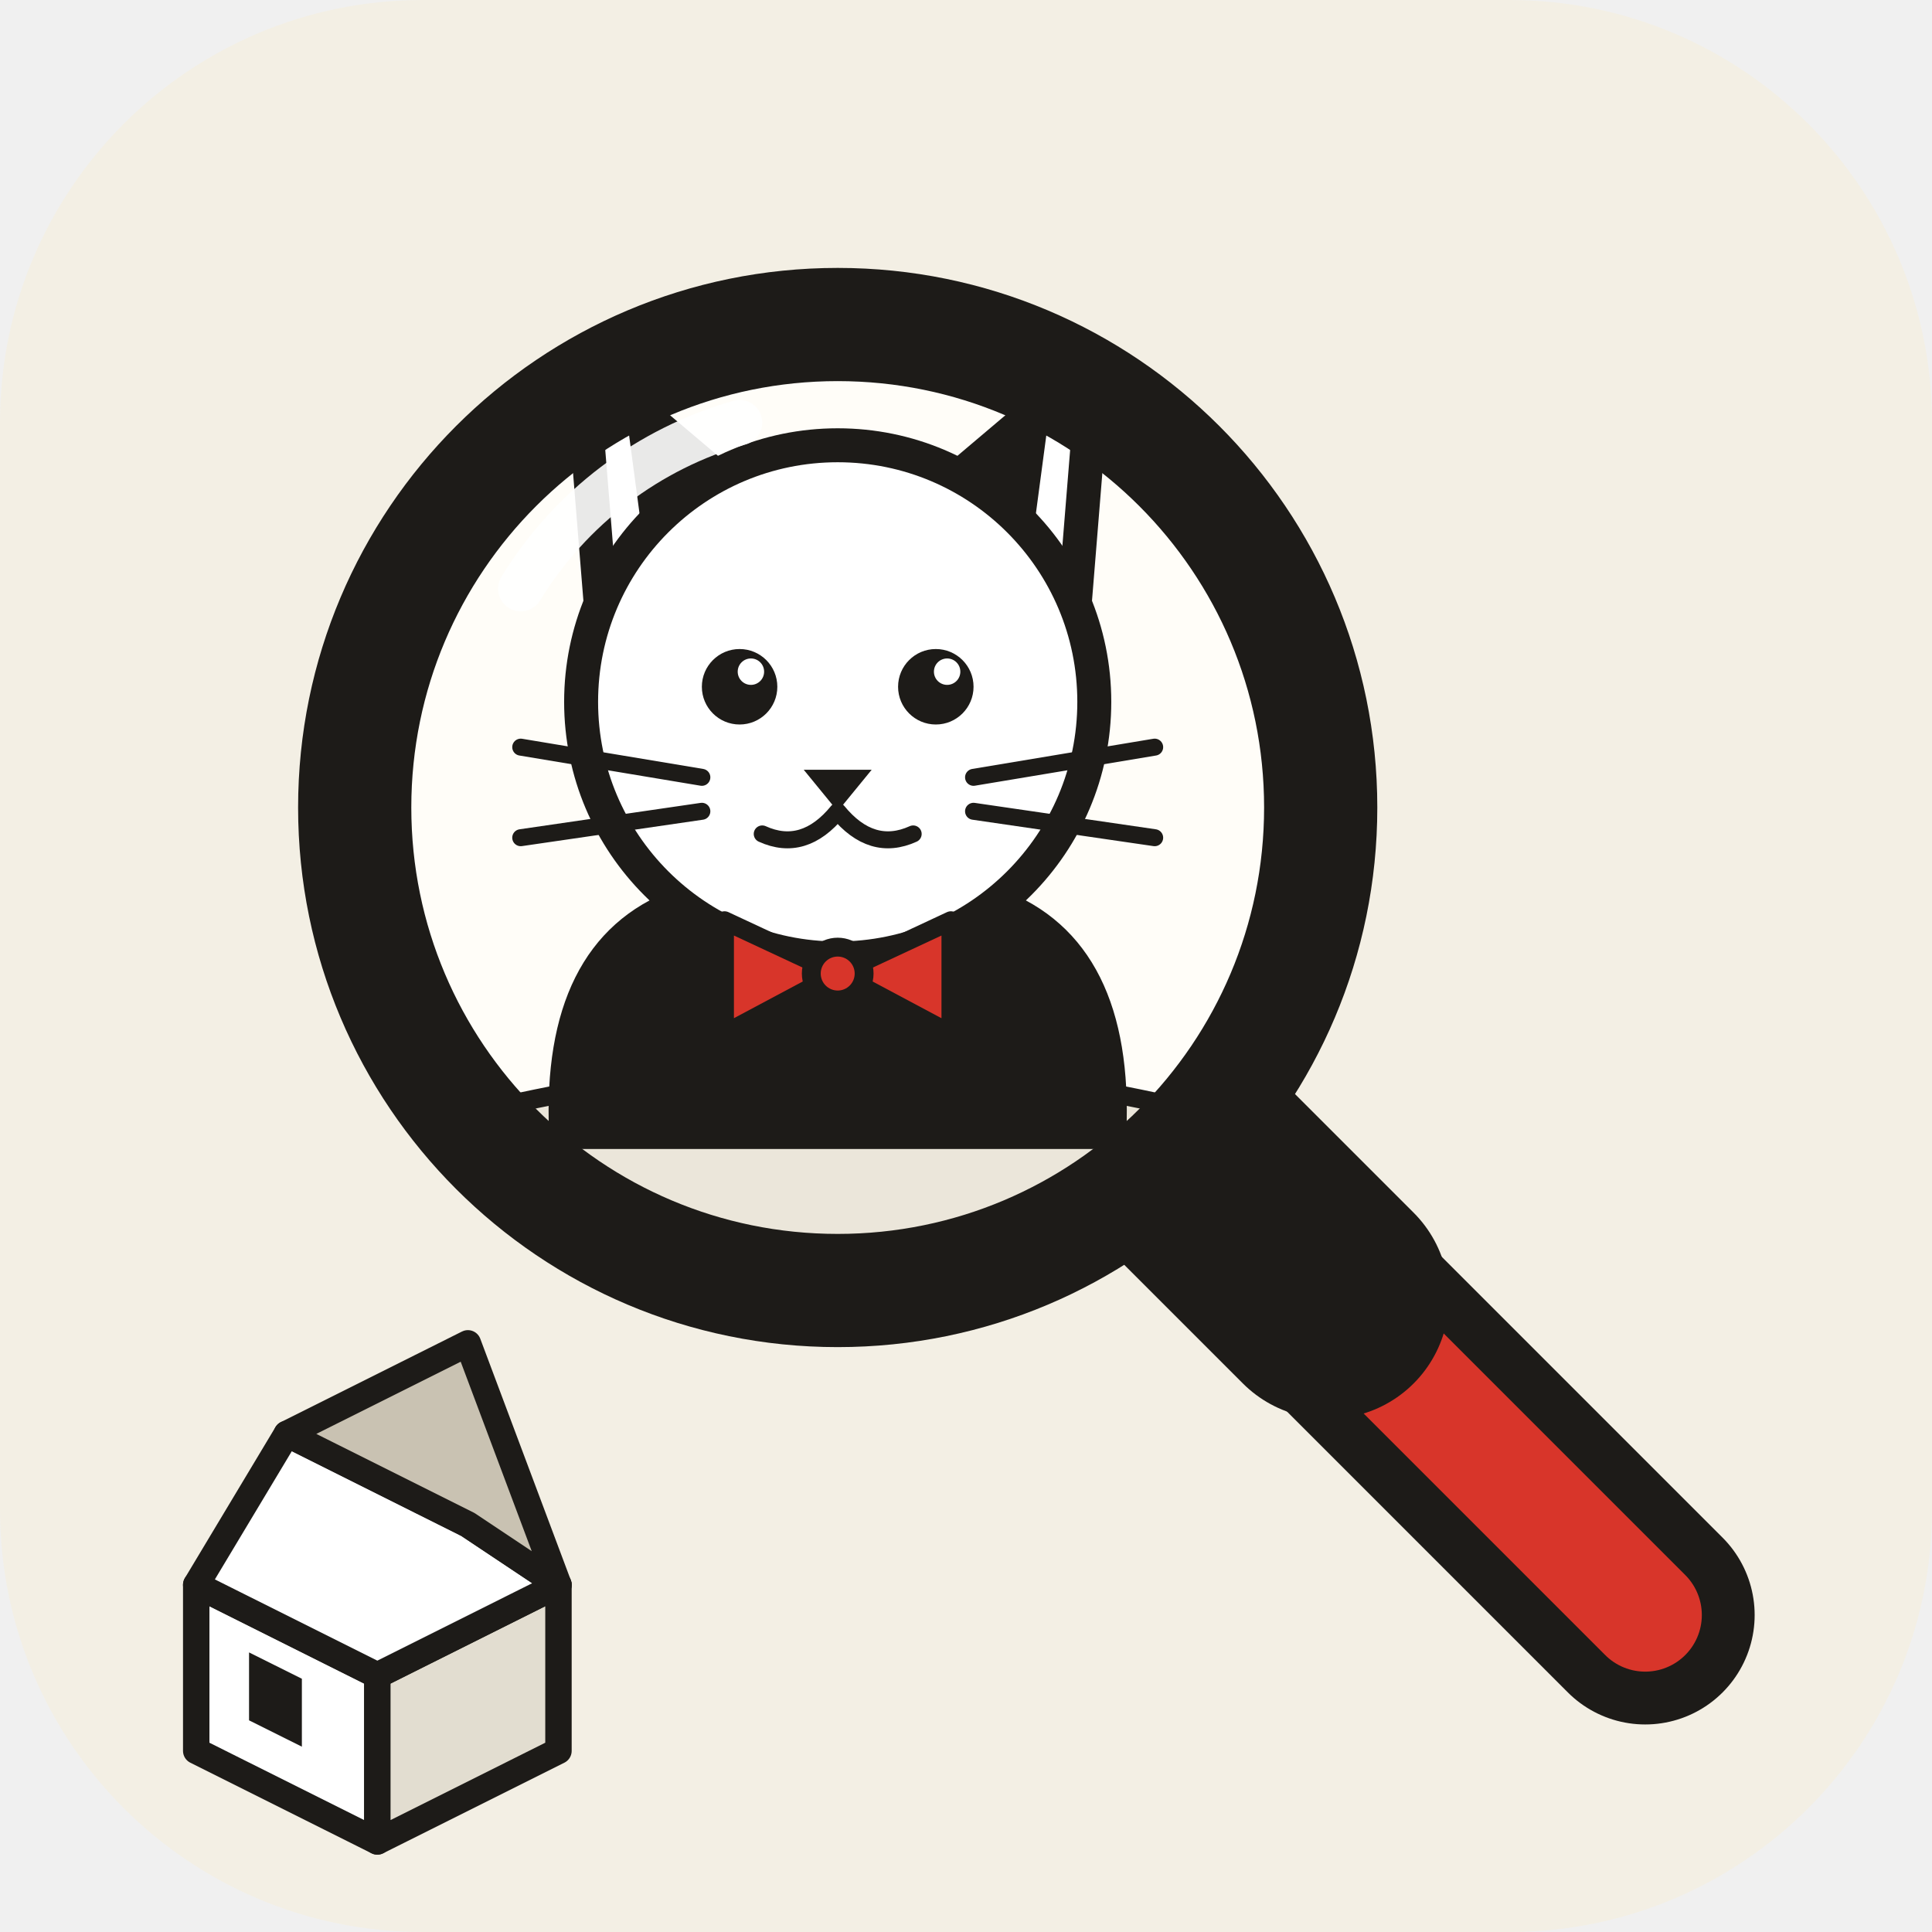
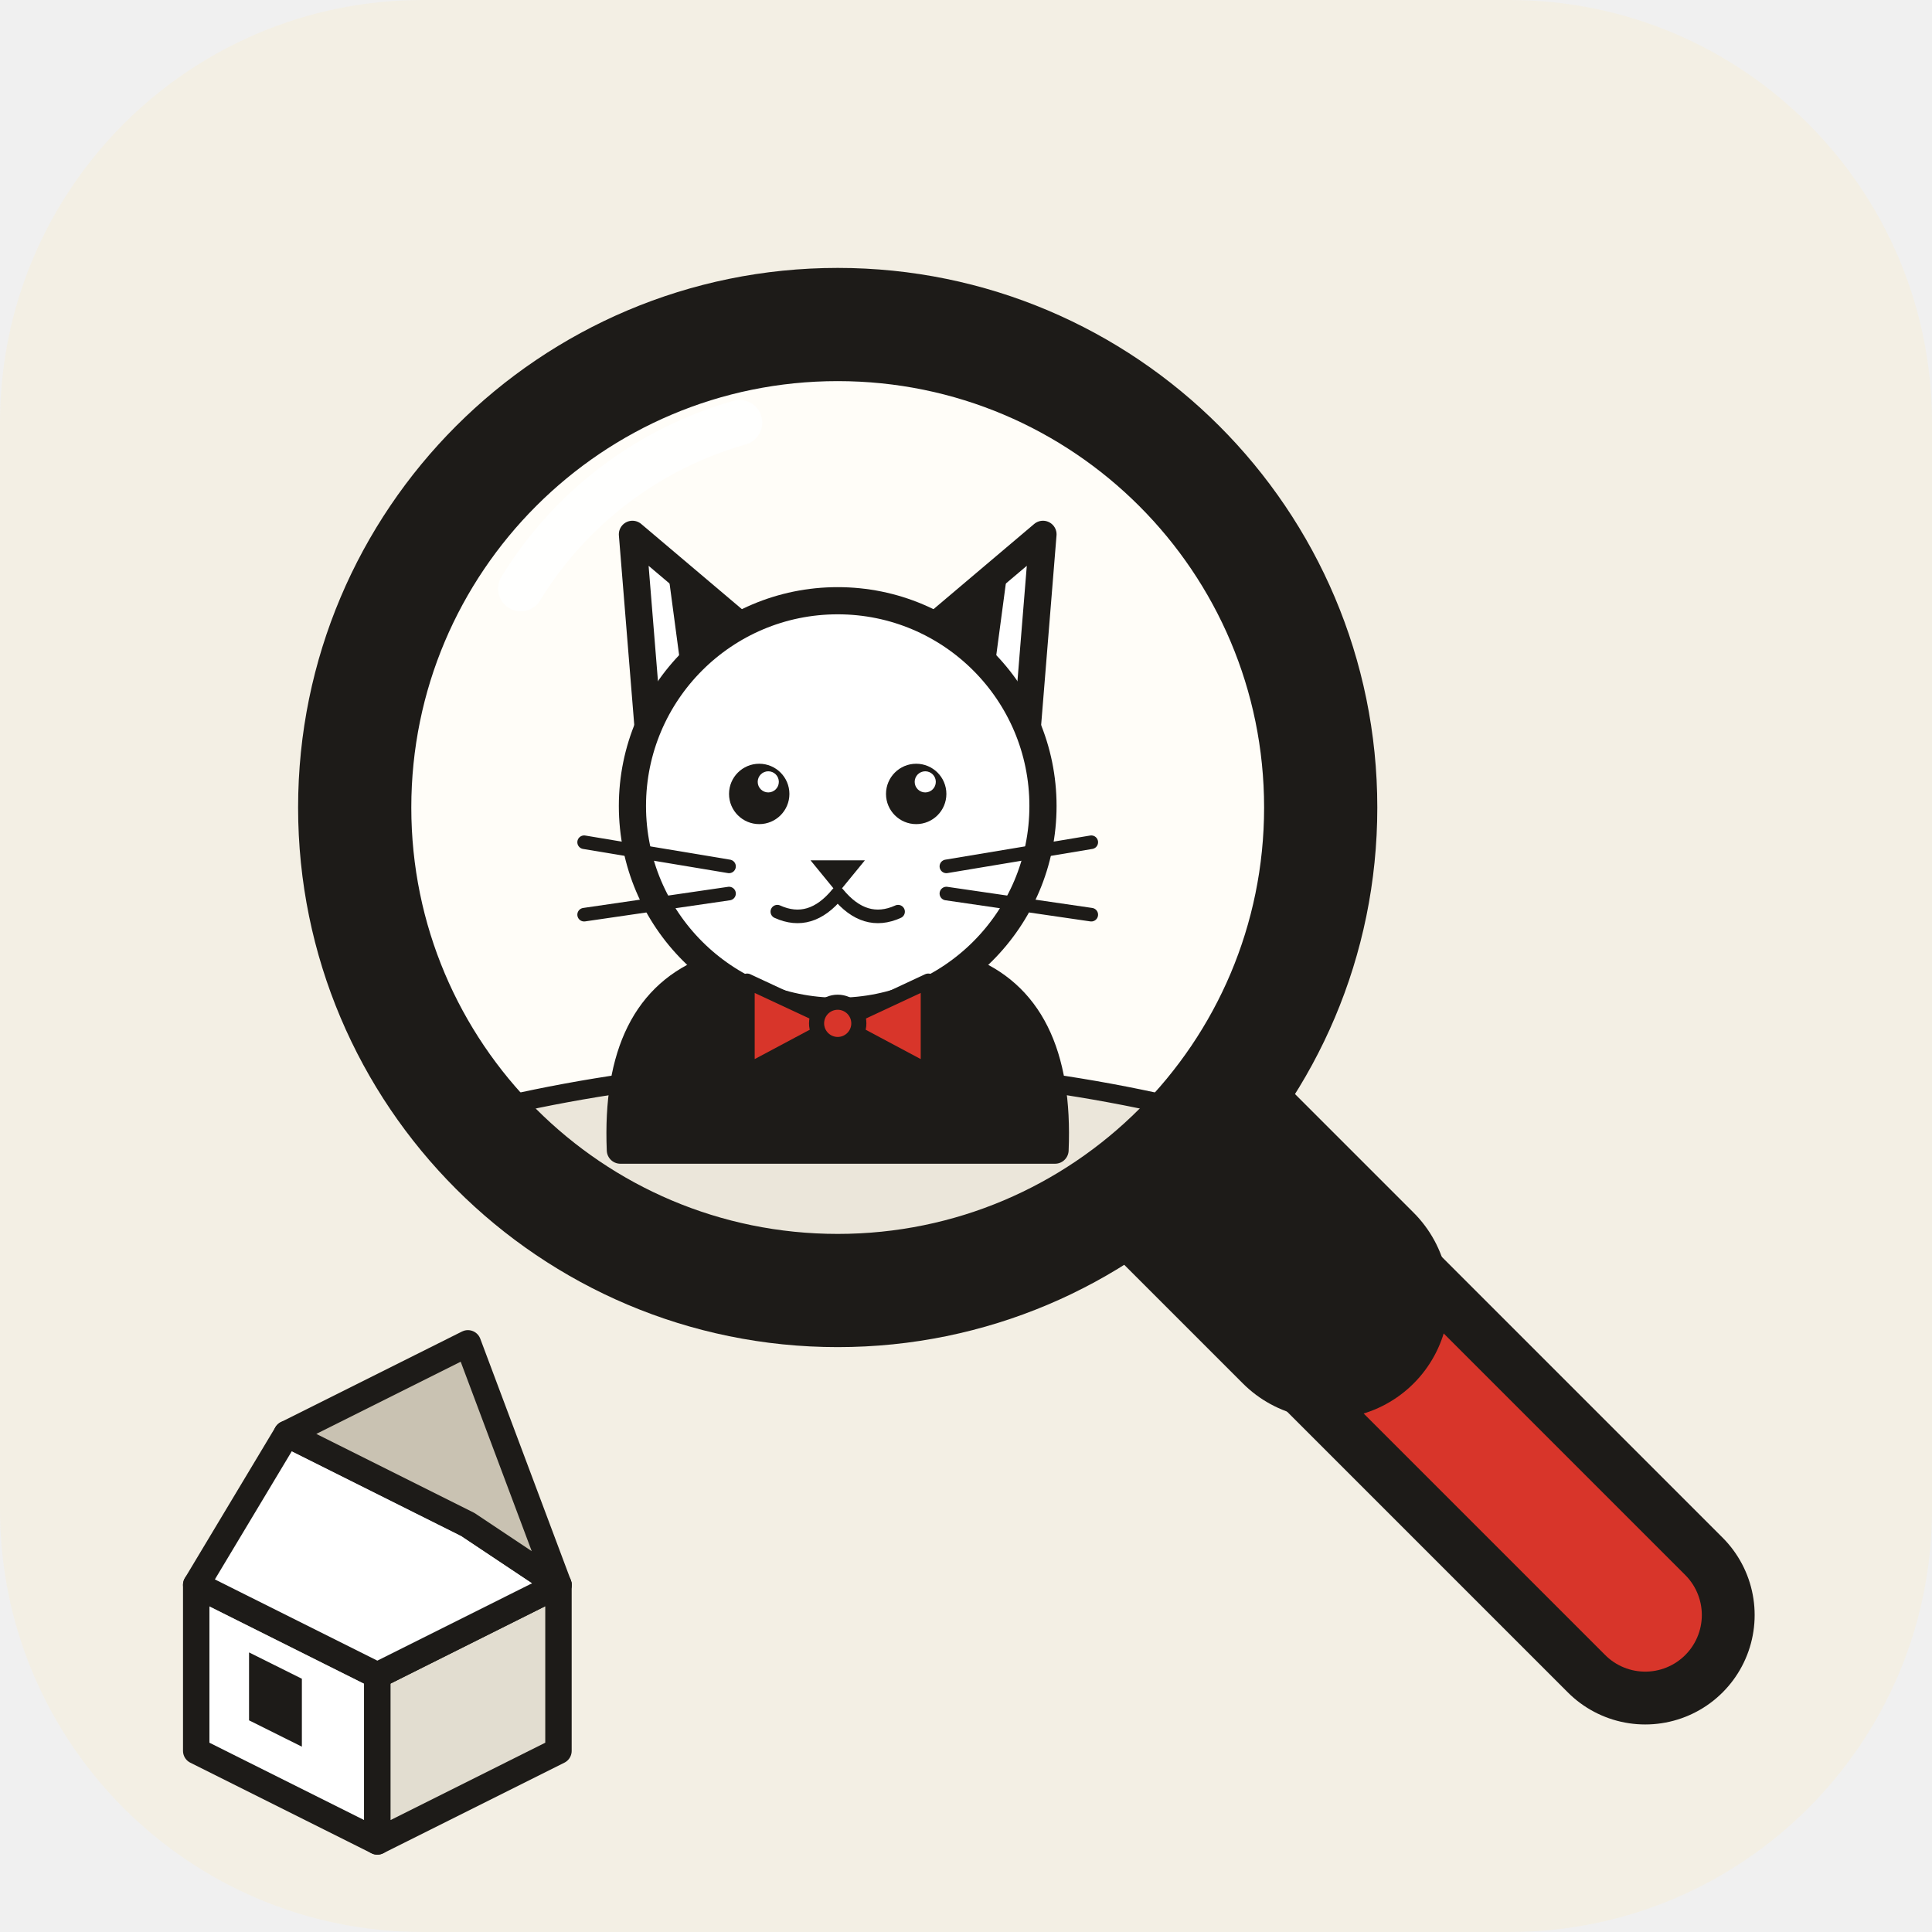
<svg xmlns="http://www.w3.org/2000/svg" viewBox="0 0 512 512">
  <defs>
    <clipPath id="lens">
      <circle cx="222" cy="214" r="128" />
    </clipPath>
  </defs>
  <rect width="512" height="512" rx="112" fill="#f3efe4" />
  <g stroke="#1d1b18" stroke-width="7" stroke-linejoin="round">
    <path d="M52 420 L100 444 L100 488 L52 464 Z" fill="#fff" />
    <path d="M100 444 L148 420 L148 464 L100 488 Z" fill="#e2ddd0" />
    <path d="M52 420 L76 380 L124 404 L148 420 L100 444 Z" fill="#fff" />
    <path d="M76 380 L124 356 L148 420 L124 404 Z" fill="#c9c2b2" />
    <rect x="66" y="440" width="14" height="18" fill="#1d1b18" stroke="none" transform="skewY(26.5) translate(0,-35)" />
  </g>
  <g stroke-linecap="round">
    <line x1="322" y1="314" x2="436" y2="428" stroke="#1d1b18" stroke-width="58" />
    <line x1="322" y1="314" x2="436" y2="428" stroke="#d8352a" stroke-width="30" />
    <line x1="318" y1="310" x2="352" y2="344" stroke="#1d1b18" stroke-width="64" />
  </g>
  <circle cx="222" cy="214" r="128" fill="#fffdf8" />
  <g clip-path="url(#lens)">
    <path d="M94 304 Q222 262 350 304 L350 360 L94 360 Z" fill="#ebe6da" stroke="#1d1b18" stroke-width="5" />
-     <g stroke="#1d1b18" stroke-width="9" stroke-linejoin="round" fill="#fff">
-       <path d="M150 300 Q148 252 180 240 L264 240 Q296 252 294 300 Z" fill="#1d1b18" />
-       <path d="M160 170 L154 96 L206 140 Z" />
-       <path d="M284 170 L290 96 L238 140 Z" />
-       <circle cx="222" cy="186" r="68" />
+     <g transform="translate(222 236) scale(.80) translate(-222 -214)">
+       <g stroke="#1d1b18" stroke-width="9" stroke-linejoin="round" fill="#fff">
+         <path d="M150 300 Q148 252 180 240 L264 240 Q296 252 294 300 Z" fill="#1d1b18" />
+         <path d="M160 170 L154 96 L206 140 Z" />
+         <path d="M284 170 L290 96 L238 140 Z" />
+         <circle cx="222" cy="186" r="68" />
+       </g>
+       <path d="M166 110 L170 140 L188 128 Z M278 110 L274 140 L256 128 Z" fill="#1d1b18" />
+       <circle cx="196" cy="182" r="10" fill="#1d1b18" />
+       <circle cx="248" cy="182" r="10" fill="#1d1b18" />
+       <circle cx="199" cy="178" r="3.5" fill="#fff" />
+       <circle cx="251" cy="178" r="3.5" fill="#fff" />
+       <path d="M213 204 L231 204 L222 215 Z" fill="#1d1b18" />
+       <g stroke="#1d1b18" stroke-width="4.5" stroke-linecap="round" fill="none">
+         <path d="M222 215 Q213 226 202 221 M222 215 Q231 226 242 221" />
+         <path d="M186 206 L138 198 M186 215 L138 222 M258 206 L306 198 M258 215 L306 222" />
+       </g>
+       <path d="M222 258 L192 244 L192 274 Z M222 258 L252 244 L252 274 Z" fill="#d8352a" stroke="#1d1b18" stroke-width="5" stroke-linejoin="round" />
+       <circle cx="222" cy="258" r="7" fill="#d8352a" stroke="#1d1b18" stroke-width="5" />
    </g>
-     <path d="M166 110 L170 140 L188 128 Z M278 110 L274 140 L256 128 Z" fill="#1d1b18" />
-     <circle cx="196" cy="182" r="10" fill="#1d1b18" />
-     <circle cx="248" cy="182" r="10" fill="#1d1b18" />
-     <circle cx="199" cy="178" r="3.5" fill="#fff" />
-     <circle cx="251" cy="178" r="3.5" fill="#fff" />
-     <path d="M213 204 L231 204 L222 215 Z" fill="#1d1b18" />
-     <g stroke="#1d1b18" stroke-width="4.5" stroke-linecap="round" fill="none">
-       <path d="M222 215 Q213 226 202 221 M222 215 Q231 226 242 221" />
-       <path d="M186 206 L138 198 M186 215 L138 222 M258 206 L306 198 M258 215 L306 222" />
-     </g>
-     <path d="M222 258 L192 244 L192 274 Z M222 258 L252 244 L252 274 Z" fill="#d8352a" stroke="#1d1b18" stroke-width="5" stroke-linejoin="round" />
-     <circle cx="222" cy="258" r="7" fill="#d8352a" stroke="#1d1b18" stroke-width="5" />
  </g>
  <circle cx="222" cy="214" r="128" fill="none" stroke="#1d1b18" stroke-width="30" />
  <path d="M138 156 A100 100 0 0 1 196 112" fill="none" stroke="#fff" stroke-width="12" stroke-linecap="round" opacity=".9" />
</svg>
